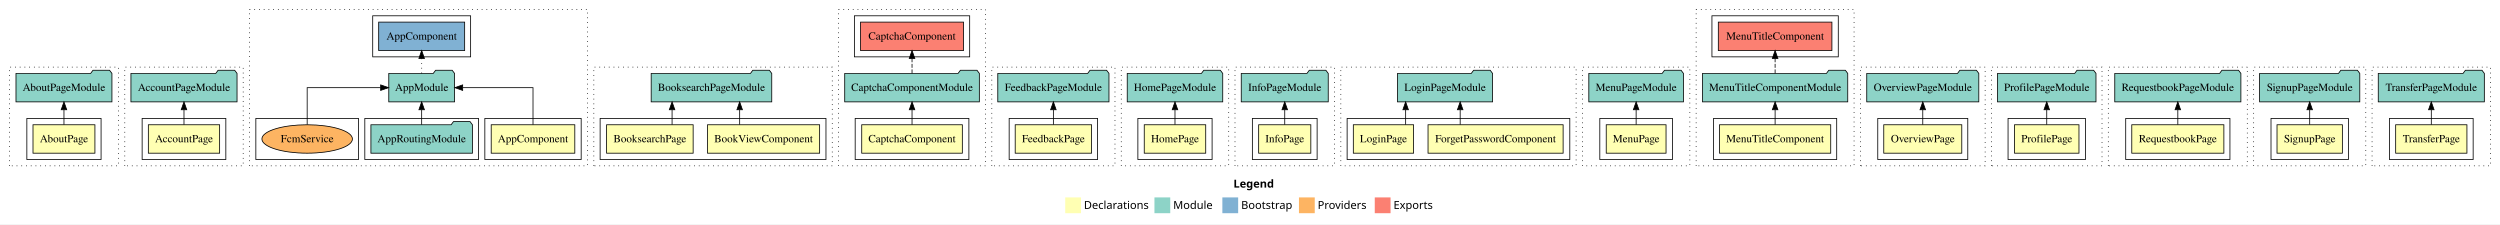
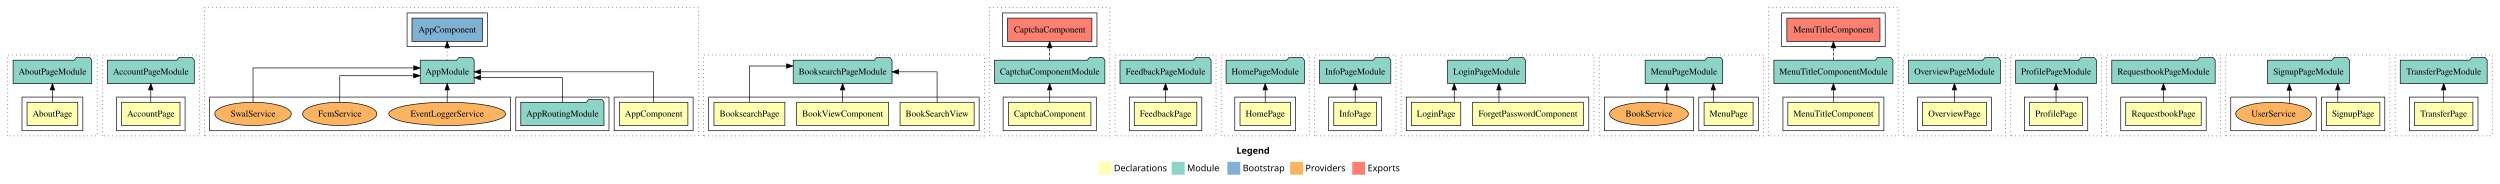
- <svg xmlns="http://www.w3.org/2000/svg" width="3166pt" height="284pt" viewBox="0.00 0.00 3166.00 284.00">
+ <svg xmlns="http://www.w3.org/2000/svg" width="3863pt" height="284pt" viewBox="0.00 0.00 3863.00 284.00">
  <g id="graph0" class="graph" transform="scale(1 1) rotate(0) translate(4 280)">
-     <polygon fill="#ffffff" stroke="transparent" points="-4,4 -4,-280 3162,-280 3162,4 -4,4" />
-     <text text-anchor="start" x="1558.009" y="-42.4" font-family="sans-serif" font-weight="bold" font-size="14.00" fill="#000000">Legend</text>
-     <polygon fill="#ffffb3" stroke="transparent" points="1345,-10 1345,-30 1365,-30 1365,-10 1345,-10" />
-     <text text-anchor="start" x="1368.629" y="-15.4" font-family="sans-serif" font-size="14.00" fill="#000000">  Declarations</text>
-     <polygon fill="#8dd3c7" stroke="transparent" points="1458,-10 1458,-30 1478,-30 1478,-10 1458,-10" />
-     <text text-anchor="start" x="1481.725" y="-15.4" font-family="sans-serif" font-size="14.00" fill="#000000">  Module</text>
-     <polygon fill="#80b1d3" stroke="transparent" points="1544,-10 1544,-30 1564,-30 1564,-10 1544,-10" />
-     <text text-anchor="start" x="1567.781" y="-15.4" font-family="sans-serif" font-size="14.00" fill="#000000">  Bootstrap</text>
-     <polygon fill="#fdb462" stroke="transparent" points="1641,-10 1641,-30 1661,-30 1661,-10 1641,-10" />
-     <text text-anchor="start" x="1664.673" y="-15.4" font-family="sans-serif" font-size="14.00" fill="#000000">  Providers</text>
-     <polygon fill="#fb8072" stroke="transparent" points="1737,-10 1737,-30 1757,-30 1757,-10 1737,-10" />
-     <text text-anchor="start" x="1760.726" y="-15.4" font-family="sans-serif" font-size="14.00" fill="#000000">  Exports</text>
+     <polygon fill="#ffffff" stroke="transparent" points="-4,4 -4,-280 3859,-280 3859,4 -4,4" />
+     <text text-anchor="start" x="1906.509" y="-42.4" font-family="sans-serif" font-weight="bold" font-size="14.00" fill="#000000">Legend</text>
+     <polygon fill="#ffffb3" stroke="transparent" points="1693.5,-10 1693.5,-30 1713.5,-30 1713.5,-10 1693.5,-10" />
+     <text text-anchor="start" x="1717.129" y="-15.4" font-family="sans-serif" font-size="14.00" fill="#000000">  Declarations</text>
+     <polygon fill="#8dd3c7" stroke="transparent" points="1806.5,-10 1806.5,-30 1826.5,-30 1826.5,-10 1806.5,-10" />
+     <text text-anchor="start" x="1830.225" y="-15.4" font-family="sans-serif" font-size="14.00" fill="#000000">  Module</text>
+     <polygon fill="#80b1d3" stroke="transparent" points="1892.5,-10 1892.5,-30 1912.5,-30 1912.5,-10 1892.5,-10" />
+     <text text-anchor="start" x="1916.281" y="-15.4" font-family="sans-serif" font-size="14.00" fill="#000000">  Bootstrap</text>
+     <polygon fill="#fdb462" stroke="transparent" points="1989.5,-10 1989.5,-30 2009.5,-30 2009.5,-10 1989.5,-10" />
+     <text text-anchor="start" x="2013.173" y="-15.4" font-family="sans-serif" font-size="14.00" fill="#000000">  Providers</text>
+     <polygon fill="#fb8072" stroke="transparent" points="2085.5,-10 2085.5,-30 2105.5,-30 2105.5,-10 2085.5,-10" />
+     <text text-anchor="start" x="2109.226" y="-15.4" font-family="sans-serif" font-size="14.00" fill="#000000">  Exports</text>
    <g id="clust1" class="cluster">
      <polygon fill="none" stroke="#000000" stroke-dasharray="1,5" points="8,-70 8,-195 146,-195 146,-70 8,-70" />
    </g>
    <g id="clust2" class="cluster">
      <polygon fill="none" stroke="#000000" points="30,-78 30,-130 124,-130 124,-78 30,-78" />
    </g>
    <g id="clust8" class="cluster">
      <polygon fill="none" stroke="#000000" stroke-dasharray="1,5" points="154,-70 154,-195 304,-195 304,-70 154,-70" />
    </g>
    <g id="clust9" class="cluster">
      <polygon fill="none" stroke="#000000" points="176,-78 176,-130 282,-130 282,-78 176,-78" />
    </g>
    <g id="clust15" class="cluster">
-       <polygon fill="none" stroke="#000000" stroke-dasharray="1,5" points="312,-70 312,-268 740,-268 740,-70 312,-70" />
+       <polygon fill="none" stroke="#000000" stroke-dasharray="1,5" points="312,-70 312,-268 1075,-268 1075,-70 312,-70" />
    </g>
    <g id="clust16" class="cluster">
-       <polygon fill="none" stroke="#000000" points="610,-78 610,-130 732,-130 732,-78 610,-78" />
+       <polygon fill="none" stroke="#000000" points="945,-78 945,-130 1067,-130 1067,-78 945,-78" />
    </g>
    <g id="clust18" class="cluster">
-       <polygon fill="none" stroke="#000000" points="458,-78 458,-130 602,-130 602,-78 458,-78" />
+       <polygon fill="none" stroke="#000000" points="793,-78 793,-130 937,-130 937,-78 793,-78" />
    </g>
    <g id="clust20" class="cluster">
-       <polygon fill="none" stroke="#000000" points="468,-208 468,-260 592,-260 592,-208 468,-208" />
+       <polygon fill="none" stroke="#000000" points="625,-208 625,-260 749,-260 749,-208 625,-208" />
    </g>
    <g id="clust21" class="cluster">
-       <polygon fill="none" stroke="#000000" points="320,-78 320,-130 450,-130 450,-78 320,-78" />
+       <polygon fill="none" stroke="#000000" points="320,-78 320,-130 785,-130 785,-78 320,-78" />
    </g>
    <g id="clust28" class="cluster">
-       <polygon fill="none" stroke="#000000" stroke-dasharray="1,5" points="748,-70 748,-195 1050,-195 1050,-70 748,-70" />
+       <polygon fill="none" stroke="#000000" stroke-dasharray="1,5" points="1083,-70 1083,-195 1517,-195 1517,-70 1083,-70" />
    </g>
    <g id="clust29" class="cluster">
-       <polygon fill="none" stroke="#000000" points="756,-78 756,-130 1042,-130 1042,-78 756,-78" />
-     </g>
-     <g id="clust36" class="cluster">
-       <polygon fill="none" stroke="#000000" stroke-dasharray="1,5" points="1058,-70 1058,-268 1244,-268 1244,-70 1058,-70" />
+       <polygon fill="none" stroke="#000000" points="1091,-78 1091,-130 1509,-130 1509,-78 1091,-78" />
    </g>
    <g id="clust37" class="cluster">
-       <polygon fill="none" stroke="#000000" points="1079,-78 1079,-130 1223,-130 1223,-78 1079,-78" />
-     </g>
-     <g id="clust40" class="cluster">
-       <polygon fill="none" stroke="#000000" points="1078,-208 1078,-260 1224,-260 1224,-208 1078,-208" />
-     </g>
-     <g id="clust43" class="cluster">
-       <polygon fill="none" stroke="#000000" stroke-dasharray="1,5" points="1252,-70 1252,-195 1408,-195 1408,-70 1252,-70" />
+       <polygon fill="none" stroke="#000000" stroke-dasharray="1,5" points="1525,-70 1525,-268 1711,-268 1711,-70 1525,-70" />
+     </g>
+     <g id="clust38" class="cluster">
+       <polygon fill="none" stroke="#000000" points="1546,-78 1546,-130 1690,-130 1690,-78 1546,-78" />
+     </g>
+     <g id="clust41" class="cluster">
+       <polygon fill="none" stroke="#000000" points="1545,-208 1545,-260 1691,-260 1691,-208 1545,-208" />
    </g>
    <g id="clust44" class="cluster">
-       <polygon fill="none" stroke="#000000" points="1274,-78 1274,-130 1386,-130 1386,-78 1274,-78" />
-     </g>
-     <g id="clust50" class="cluster">
-       <polygon fill="none" stroke="#000000" stroke-dasharray="1,5" points="1416,-70 1416,-195 1552,-195 1552,-70 1416,-70" />
+       <polygon fill="none" stroke="#000000" stroke-dasharray="1,5" points="1719,-70 1719,-195 1875,-195 1875,-70 1719,-70" />
+     </g>
+     <g id="clust45" class="cluster">
+       <polygon fill="none" stroke="#000000" points="1741,-78 1741,-130 1853,-130 1853,-78 1741,-78" />
    </g>
    <g id="clust51" class="cluster">
-       <polygon fill="none" stroke="#000000" points="1437,-78 1437,-130 1531,-130 1531,-78 1437,-78" />
-     </g>
-     <g id="clust57" class="cluster">
-       <polygon fill="none" stroke="#000000" stroke-dasharray="1,5" points="1560,-70 1560,-195 1686,-195 1686,-70 1560,-70" />
+       <polygon fill="none" stroke="#000000" stroke-dasharray="1,5" points="1883,-70 1883,-195 2019,-195 2019,-70 1883,-70" />
+     </g>
+     <g id="clust52" class="cluster">
+       <polygon fill="none" stroke="#000000" points="1904,-78 1904,-130 1998,-130 1998,-78 1904,-78" />
    </g>
    <g id="clust58" class="cluster">
-       <polygon fill="none" stroke="#000000" points="1582,-78 1582,-130 1664,-130 1664,-78 1582,-78" />
-     </g>
-     <g id="clust64" class="cluster">
-       <polygon fill="none" stroke="#000000" stroke-dasharray="1,5" points="1694,-70 1694,-195 1992,-195 1992,-70 1694,-70" />
+       <polygon fill="none" stroke="#000000" stroke-dasharray="1,5" points="2027,-70 2027,-195 2153,-195 2153,-70 2027,-70" />
+     </g>
+     <g id="clust59" class="cluster">
+       <polygon fill="none" stroke="#000000" points="2049,-78 2049,-130 2131,-130 2131,-78 2049,-78" />
    </g>
    <g id="clust65" class="cluster">
-       <polygon fill="none" stroke="#000000" points="1702,-78 1702,-130 1984,-130 1984,-78 1702,-78" />
-     </g>
-     <g id="clust72" class="cluster">
-       <polygon fill="none" stroke="#000000" stroke-dasharray="1,5" points="2000,-70 2000,-195 2136,-195 2136,-70 2000,-70" />
+       <polygon fill="none" stroke="#000000" stroke-dasharray="1,5" points="2161,-70 2161,-195 2459,-195 2459,-70 2161,-70" />
+     </g>
+     <g id="clust66" class="cluster">
+       <polygon fill="none" stroke="#000000" points="2169,-78 2169,-130 2451,-130 2451,-78 2169,-78" />
    </g>
    <g id="clust73" class="cluster">
-       <polygon fill="none" stroke="#000000" points="2022,-78 2022,-130 2114,-130 2114,-78 2022,-78" />
+       <polygon fill="none" stroke="#000000" stroke-dasharray="1,5" points="2467,-70 2467,-195 2721,-195 2721,-70 2467,-70" />
+     </g>
+     <g id="clust74" class="cluster">
+       <polygon fill="none" stroke="#000000" points="2621,-78 2621,-130 2713,-130 2713,-78 2621,-78" />
    </g>
    <g id="clust79" class="cluster">
-       <polygon fill="none" stroke="#000000" stroke-dasharray="1,5" points="2144,-70 2144,-268 2344,-268 2344,-70 2144,-70" />
+       <polygon fill="none" stroke="#000000" points="2475,-78 2475,-130 2613,-130 2613,-78 2475,-78" />
    </g>
    <g id="clust80" class="cluster">
-       <polygon fill="none" stroke="#000000" points="2166,-78 2166,-130 2322,-130 2322,-78 2166,-78" />
-     </g>
-     <g id="clust83" class="cluster">
-       <polygon fill="none" stroke="#000000" points="2164,-208 2164,-260 2324,-260 2324,-208 2164,-208" />
-     </g>
-     <g id="clust86" class="cluster">
-       <polygon fill="none" stroke="#000000" stroke-dasharray="1,5" points="2352,-70 2352,-195 2510,-195 2510,-70 2352,-70" />
+       <polygon fill="none" stroke="#000000" stroke-dasharray="1,5" points="2729,-70 2729,-268 2929,-268 2929,-70 2729,-70" />
+     </g>
+     <g id="clust81" class="cluster">
+       <polygon fill="none" stroke="#000000" points="2751,-78 2751,-130 2907,-130 2907,-78 2751,-78" />
+     </g>
+     <g id="clust84" class="cluster">
+       <polygon fill="none" stroke="#000000" points="2749,-208 2749,-260 2909,-260 2909,-208 2749,-208" />
    </g>
    <g id="clust87" class="cluster">
-       <polygon fill="none" stroke="#000000" points="2374,-78 2374,-130 2488,-130 2488,-78 2374,-78" />
-     </g>
-     <g id="clust93" class="cluster">
-       <polygon fill="none" stroke="#000000" stroke-dasharray="1,5" points="2518,-70 2518,-195 2658,-195 2658,-70 2518,-70" />
+       <polygon fill="none" stroke="#000000" stroke-dasharray="1,5" points="2937,-70 2937,-195 3095,-195 3095,-70 2937,-70" />
+     </g>
+     <g id="clust88" class="cluster">
+       <polygon fill="none" stroke="#000000" points="2959,-78 2959,-130 3073,-130 3073,-78 2959,-78" />
    </g>
    <g id="clust94" class="cluster">
-       <polygon fill="none" stroke="#000000" points="2539,-78 2539,-130 2637,-130 2637,-78 2539,-78" />
-     </g>
-     <g id="clust100" class="cluster">
-       <polygon fill="none" stroke="#000000" stroke-dasharray="1,5" points="2666,-70 2666,-195 2842,-195 2842,-70 2666,-70" />
+       <polygon fill="none" stroke="#000000" stroke-dasharray="1,5" points="3103,-70 3103,-195 3243,-195 3243,-70 3103,-70" />
+     </g>
+     <g id="clust95" class="cluster">
+       <polygon fill="none" stroke="#000000" points="3124,-78 3124,-130 3222,-130 3222,-78 3124,-78" />
    </g>
    <g id="clust101" class="cluster">
-       <polygon fill="none" stroke="#000000" points="2688,-78 2688,-130 2820,-130 2820,-78 2688,-78" />
-     </g>
-     <g id="clust107" class="cluster">
-       <polygon fill="none" stroke="#000000" stroke-dasharray="1,5" points="2850,-70 2850,-195 2992,-195 2992,-70 2850,-70" />
+       <polygon fill="none" stroke="#000000" stroke-dasharray="1,5" points="3251,-70 3251,-195 3427,-195 3427,-70 3251,-70" />
+     </g>
+     <g id="clust102" class="cluster">
+       <polygon fill="none" stroke="#000000" points="3273,-78 3273,-130 3405,-130 3405,-78 3273,-78" />
    </g>
    <g id="clust108" class="cluster">
-       <polygon fill="none" stroke="#000000" points="2872,-78 2872,-130 2970,-130 2970,-78 2872,-78" />
+       <polygon fill="none" stroke="#000000" stroke-dasharray="1,5" points="3435,-70 3435,-195 3689,-195 3689,-70 3435,-70" />
+     </g>
+     <g id="clust109" class="cluster">
+       <polygon fill="none" stroke="#000000" points="3583,-78 3583,-130 3681,-130 3681,-78 3583,-78" />
    </g>
    <g id="clust114" class="cluster">
-       <polygon fill="none" stroke="#000000" stroke-dasharray="1,5" points="3000,-70 3000,-195 3150,-195 3150,-70 3000,-70" />
+       <polygon fill="none" stroke="#000000" points="3443,-78 3443,-130 3575,-130 3575,-78 3443,-78" />
    </g>
    <g id="clust115" class="cluster">
-       <polygon fill="none" stroke="#000000" points="3022,-78 3022,-130 3128,-130 3128,-78 3022,-78" />
+       <polygon fill="none" stroke="#000000" stroke-dasharray="1,5" points="3697,-70 3697,-195 3847,-195 3847,-70 3697,-70" />
+     </g>
+     <g id="clust116" class="cluster">
+       <polygon fill="none" stroke="#000000" points="3719,-78 3719,-130 3825,-130 3825,-78 3719,-78" />
    </g>
    <g id="node1" class="node">
      <polygon fill="#ffffb3" stroke="#000000" points="116.209,-122 37.791,-122 37.791,-86 116.209,-86 116.209,-122" />
      <text text-anchor="middle" x="77" y="-99.8" font-family="Times,serif" font-size="14.00" fill="#000000">AboutPage</text>
    </g>
    <g id="node2" class="node">
      <polygon fill="#8dd3c7" stroke="#000000" points="137.759,-187 134.759,-191 113.759,-191 110.759,-187 16.241,-187 16.241,-151 137.759,-151 137.759,-187" />
      <text text-anchor="middle" x="77" y="-164.8" font-family="Times,serif" font-size="14.00" fill="#000000">AboutPageModule</text>
    </g>
    <g id="edge1" class="edge">
      <path fill="none" stroke="#000000" d="M77,-122.106C77,-122.106 77,-140.991 77,-140.991" />
      <polygon fill="#000000" stroke="#000000" points="73.5,-140.991 77,-150.991 80.5,-140.991 73.5,-140.991" />
    </g>
    <g id="node3" class="node">
      <polygon fill="#ffffb3" stroke="#000000" points="274.139,-122 183.861,-122 183.861,-86 274.139,-86 274.139,-122" />
      <text text-anchor="middle" x="229" y="-99.8" font-family="Times,serif" font-size="14.00" fill="#000000">AccountPage</text>
    </g>
    <g id="node4" class="node">
      <polygon fill="#8dd3c7" stroke="#000000" points="296.188,-187 293.188,-191 272.188,-191 269.188,-187 161.812,-187 161.812,-151 296.188,-151 296.188,-187" />
      <text text-anchor="middle" x="229" y="-164.8" font-family="Times,serif" font-size="14.00" fill="#000000">AccountPageModule</text>
    </g>
    <g id="edge2" class="edge">
      <path fill="none" stroke="#000000" d="M229,-122.106C229,-122.106 229,-140.991 229,-140.991" />
      <polygon fill="#000000" stroke="#000000" points="225.5,-140.991 229,-150.991 232.5,-140.991 225.5,-140.991" />
    </g>
    <g id="node5" class="node">
-       <polygon fill="#ffffb3" stroke="#000000" points="723.94,-122 618.06,-122 618.06,-86 723.94,-86 723.94,-122" />
-       <text text-anchor="middle" x="671" y="-99.8" font-family="Times,serif" font-size="14.00" fill="#000000">AppComponent</text>
+       <polygon fill="#ffffb3" stroke="#000000" points="1058.94,-122 953.06,-122 953.06,-86 1058.94,-86 1058.94,-122" />
+       <text text-anchor="middle" x="1006" y="-99.8" font-family="Times,serif" font-size="14.00" fill="#000000">AppComponent</text>
    </g>
    <g id="node6" class="node">
-       <polygon fill="#8dd3c7" stroke="#000000" points="571.657,-187 568.657,-191 547.657,-191 544.657,-187 488.343,-187 488.343,-151 571.657,-151 571.657,-187" />
-       <text text-anchor="middle" x="530" y="-164.8" font-family="Times,serif" font-size="14.00" fill="#000000">AppModule</text>
+       <polygon fill="#8dd3c7" stroke="#000000" points="728.657,-187 725.657,-191 704.657,-191 701.657,-187 645.343,-187 645.343,-151 728.657,-151 728.657,-187" />
+       <text text-anchor="middle" x="687" y="-164.8" font-family="Times,serif" font-size="14.00" fill="#000000">AppModule</text>
    </g>
    <g id="edge3" class="edge">
-       <path fill="none" stroke="#000000" d="M671,-122.106C671,-141.339 671,-169 671,-169 671,-169 581.923,-169 581.923,-169" />
-       <polygon fill="#000000" stroke="#000000" points="581.923,-165.5 571.923,-169 581.923,-172.5 581.923,-165.5" />
+       <path fill="none" stroke="#000000" d="M1006,-122.106C1006,-141.339 1006,-169 1006,-169 1006,-169 738.704,-169 738.704,-169" />
+       <polygon fill="#000000" stroke="#000000" points="738.704,-165.5 728.704,-169 738.704,-172.5 738.704,-165.5" />
    </g>
    <g id="node8" class="node">
-       <polygon fill="#80b1d3" stroke="#000000" points="584.439,-252 475.561,-252 475.561,-216 584.439,-216 584.439,-252" />
-       <text text-anchor="middle" x="530" y="-229.8" font-family="Times,serif" font-size="14.00" fill="#000000">AppComponent </text>
+       <polygon fill="#80b1d3" stroke="#000000" points="741.439,-252 632.561,-252 632.561,-216 741.439,-216 741.439,-252" />
+       <text text-anchor="middle" x="687" y="-229.8" font-family="Times,serif" font-size="14.00" fill="#000000">AppComponent </text>
    </g>
    <g id="edge5" class="edge">
-       <path fill="none" stroke="#000000" stroke-dasharray="1,5" d="M530,-187.106C530,-187.106 530,-205.991 530,-205.991" />
-       <polygon fill="#000000" stroke="#000000" points="526.5,-205.991 530,-215.991 533.5,-205.991 526.5,-205.991" />
+       <path fill="none" stroke="#000000" stroke-dasharray="1,5" d="M687,-187.106C687,-187.106 687,-205.991 687,-205.991" />
+       <polygon fill="#000000" stroke="#000000" points="683.5,-205.991 687,-215.991 690.5,-205.991 683.5,-205.991" />
    </g>
    <g id="node7" class="node">
-       <polygon fill="#8dd3c7" stroke="#000000" points="594.274,-122 591.274,-126 570.274,-126 567.274,-122 465.726,-122 465.726,-86 594.274,-86 594.274,-122" />
-       <text text-anchor="middle" x="530" y="-99.8" font-family="Times,serif" font-size="14.00" fill="#000000">AppRoutingModule</text>
+       <polygon fill="#8dd3c7" stroke="#000000" points="929.274,-122 926.274,-126 905.274,-126 902.274,-122 800.726,-122 800.726,-86 929.274,-86 929.274,-122" />
+       <text text-anchor="middle" x="865" y="-99.8" font-family="Times,serif" font-size="14.00" fill="#000000">AppRoutingModule</text>
    </g>
    <g id="edge4" class="edge">
-       <path fill="none" stroke="#000000" d="M530,-122.106C530,-122.106 530,-140.991 530,-140.991" />
-       <polygon fill="#000000" stroke="#000000" points="526.5,-140.991 530,-150.991 533.5,-140.991 526.5,-140.991" />
+       <path fill="none" stroke="#000000" d="M865,-122.027C865,-138.398 865,-160 865,-160 865,-160 738.733,-160 738.733,-160" />
+       <polygon fill="#000000" stroke="#000000" points="738.733,-156.5 728.733,-160 738.733,-163.5 738.733,-156.5" />
    </g>
    <g id="node9" class="node">
-       <ellipse fill="#fdb462" stroke="#000000" cx="385" cy="-104" rx="57.319" ry="18" />
-       <text text-anchor="middle" x="385" y="-99.8" font-family="Times,serif" font-size="14.00" fill="#000000">FcmService</text>
+       <ellipse fill="#fdb462" stroke="#000000" cx="687" cy="-104" rx="90.31" ry="18" />
+       <text text-anchor="middle" x="687" y="-99.8" font-family="Times,serif" font-size="14.00" fill="#000000">EventLoggerService</text>
    </g>
    <g id="edge6" class="edge">
-       <path fill="none" stroke="#000000" d="M385,-122.106C385,-141.339 385,-169 385,-169 385,-169 478.06,-169 478.06,-169" />
-       <polygon fill="#000000" stroke="#000000" points="478.06,-172.5 488.06,-169 478.06,-165.5 478.06,-172.5" />
+       <path fill="none" stroke="#000000" d="M687,-122.106C687,-122.106 687,-140.991 687,-140.991" />
+       <polygon fill="#000000" stroke="#000000" points="683.5,-140.991 687,-150.991 690.5,-140.991 683.5,-140.991" />
    </g>
    <g id="node10" class="node">
-       <polygon fill="#ffffb3" stroke="#000000" points="1033.987,-122 892.013,-122 892.013,-86 1033.987,-86 1033.987,-122" />
-       <text text-anchor="middle" x="963" y="-99.8" font-family="Times,serif" font-size="14.00" fill="#000000">BookViewComponent</text>
+       <ellipse fill="#fdb462" stroke="#000000" cx="521" cy="-104" rx="57.319" ry="18" />
+       <text text-anchor="middle" x="521" y="-99.8" font-family="Times,serif" font-size="14.00" fill="#000000">FcmService</text>
+     </g>
+     <g id="edge7" class="edge">
+       <path fill="none" stroke="#000000" d="M521,-122.022C521,-139.373 521,-163 521,-163 521,-163 635.111,-163 635.111,-163" />
+       <polygon fill="#000000" stroke="#000000" points="635.111,-166.5 645.111,-163 635.111,-159.5 635.111,-166.5" />
+     </g>
+     <g id="node11" class="node">
+       <ellipse fill="#fdb462" stroke="#000000" cx="387" cy="-104" rx="59.105" ry="18" />
+       <text text-anchor="middle" x="387" y="-99.8" font-family="Times,serif" font-size="14.00" fill="#000000">SwalService</text>
+     </g>
+     <g id="edge8" class="edge">
+       <path fill="none" stroke="#000000" d="M387,-122.284C387,-143.321 387,-175 387,-175 387,-175 635.286,-175 635.286,-175" />
+       <polygon fill="#000000" stroke="#000000" points="635.286,-178.5 645.286,-175 635.286,-171.5 635.286,-178.5" />
    </g>
    <g id="node12" class="node">
-       <polygon fill="#8dd3c7" stroke="#000000" points="973.347,-187 970.347,-191 949.347,-191 946.347,-187 820.653,-187 820.653,-151 973.347,-151 973.347,-187" />
-       <text text-anchor="middle" x="897" y="-164.8" font-family="Times,serif" font-size="14.00" fill="#000000">BooksearchPageModule</text>
-     </g>
-     <g id="edge7" class="edge">
-       <path fill="none" stroke="#000000" d="M932.715,-122.106C932.715,-122.106 932.715,-140.991 932.715,-140.991" />
-       <polygon fill="#000000" stroke="#000000" points="929.215,-140.991 932.715,-150.991 936.215,-140.991 929.215,-140.991" />
-     </g>
-     <g id="node11" class="node">
-       <polygon fill="#ffffb3" stroke="#000000" points="873.798,-122 764.202,-122 764.202,-86 873.798,-86 873.798,-122" />
-       <text text-anchor="middle" x="819" y="-99.8" font-family="Times,serif" font-size="14.00" fill="#000000">BooksearchPage</text>
-     </g>
-     <g id="edge8" class="edge">
-       <path fill="none" stroke="#000000" d="M847.113,-122.106C847.113,-122.106 847.113,-140.991 847.113,-140.991" />
-       <polygon fill="#000000" stroke="#000000" points="843.613,-140.991 847.113,-150.991 850.613,-140.991 843.613,-140.991" />
+       <polygon fill="#ffffb3" stroke="#000000" points="1501.242,-122 1386.758,-122 1386.758,-86 1501.242,-86 1501.242,-122" />
+       <text text-anchor="middle" x="1444" y="-99.8" font-family="Times,serif" font-size="14.00" fill="#000000">BookSearchView</text>
+     </g>
+     <g id="node15" class="node">
+       <polygon fill="#8dd3c7" stroke="#000000" points="1374.347,-187 1371.347,-191 1350.347,-191 1347.347,-187 1221.653,-187 1221.653,-151 1374.347,-151 1374.347,-187" />
+       <text text-anchor="middle" x="1298" y="-164.8" font-family="Times,serif" font-size="14.00" fill="#000000">BooksearchPageModule</text>
+     </g>
+     <g id="edge9" class="edge">
+       <path fill="none" stroke="#000000" d="M1444,-122.106C1444,-141.339 1444,-169 1444,-169 1444,-169 1384.421,-169 1384.421,-169" />
+       <polygon fill="#000000" stroke="#000000" points="1384.421,-165.5 1374.421,-169 1384.421,-172.5 1384.421,-165.5" />
    </g>
    <g id="node13" class="node">
-       <polygon fill="#ffffb3" stroke="#000000" points="1214.704,-122 1087.296,-122 1087.296,-86 1214.704,-86 1214.704,-122" />
-       <text text-anchor="middle" x="1151" y="-99.8" font-family="Times,serif" font-size="14.00" fill="#000000">CaptchaComponent</text>
+       <polygon fill="#ffffb3" stroke="#000000" points="1368.987,-122 1227.013,-122 1227.013,-86 1368.987,-86 1368.987,-122" />
+       <text text-anchor="middle" x="1298" y="-99.8" font-family="Times,serif" font-size="14.00" fill="#000000">BookViewComponent</text>
+     </g>
+     <g id="edge10" class="edge">
+       <path fill="none" stroke="#000000" d="M1298,-122.106C1298,-122.106 1298,-140.991 1298,-140.991" />
+       <polygon fill="#000000" stroke="#000000" points="1294.5,-140.991 1298,-150.991 1301.5,-140.991 1294.5,-140.991" />
    </g>
    <g id="node14" class="node">
-       <polygon fill="#8dd3c7" stroke="#000000" points="1236.253,-187 1233.253,-191 1212.253,-191 1209.253,-187 1065.747,-187 1065.747,-151 1236.253,-151 1236.253,-187" />
-       <text text-anchor="middle" x="1151" y="-164.8" font-family="Times,serif" font-size="14.00" fill="#000000">CaptchaComponentModule</text>
-     </g>
-     <g id="edge9" class="edge">
-       <path fill="none" stroke="#000000" d="M1151,-122.106C1151,-122.106 1151,-140.991 1151,-140.991" />
-       <polygon fill="#000000" stroke="#000000" points="1147.5,-140.991 1151,-150.991 1154.5,-140.991 1147.5,-140.991" />
-     </g>
-     <g id="node15" class="node">
-       <polygon fill="#fb8072" stroke="#000000" points="1216.204,-252 1085.796,-252 1085.796,-216 1216.204,-216 1216.204,-252" />
-       <text text-anchor="middle" x="1151" y="-229.8" font-family="Times,serif" font-size="14.00" fill="#000000">CaptchaComponent </text>
-     </g>
-     <g id="edge10" class="edge">
-       <path fill="none" stroke="#000000" stroke-dasharray="5,2" d="M1151,-187.106C1151,-187.106 1151,-205.991 1151,-205.991" />
-       <polygon fill="#000000" stroke="#000000" points="1147.5,-205.991 1151,-215.991 1154.5,-205.991 1147.5,-205.991" />
+       <polygon fill="#ffffb3" stroke="#000000" points="1208.798,-122 1099.202,-122 1099.202,-86 1208.798,-86 1208.798,-122" />
+       <text text-anchor="middle" x="1154" y="-99.8" font-family="Times,serif" font-size="14.00" fill="#000000">BooksearchPage</text>
+     </g>
+     <g id="edge11" class="edge">
+       <path fill="none" stroke="#000000" d="M1154,-122.292C1154,-144.206 1154,-178 1154,-178 1154,-178 1211.362,-178 1211.362,-178" />
+       <polygon fill="#000000" stroke="#000000" points="1211.362,-181.5 1221.362,-178 1211.362,-174.5 1211.362,-181.5" />
    </g>
    <g id="node16" class="node">
-       <polygon fill="#ffffb3" stroke="#000000" points="1378.353,-122 1281.647,-122 1281.647,-86 1378.353,-86 1378.353,-122" />
-       <text text-anchor="middle" x="1330" y="-99.8" font-family="Times,serif" font-size="14.00" fill="#000000">FeedbackPage</text>
+       <polygon fill="#ffffb3" stroke="#000000" points="1681.704,-122 1554.296,-122 1554.296,-86 1681.704,-86 1681.704,-122" />
+       <text text-anchor="middle" x="1618" y="-99.8" font-family="Times,serif" font-size="14.00" fill="#000000">CaptchaComponent</text>
    </g>
    <g id="node17" class="node">
-       <polygon fill="#8dd3c7" stroke="#000000" points="1400.403,-187 1397.403,-191 1376.403,-191 1373.403,-187 1259.597,-187 1259.597,-151 1400.403,-151 1400.403,-187" />
-       <text text-anchor="middle" x="1330" y="-164.8" font-family="Times,serif" font-size="14.00" fill="#000000">FeedbackPageModule</text>
-     </g>
-     <g id="edge11" class="edge">
-       <path fill="none" stroke="#000000" d="M1330,-122.106C1330,-122.106 1330,-140.991 1330,-140.991" />
-       <polygon fill="#000000" stroke="#000000" points="1326.5,-140.991 1330,-150.991 1333.5,-140.991 1326.5,-140.991" />
+       <polygon fill="#8dd3c7" stroke="#000000" points="1703.253,-187 1700.253,-191 1679.253,-191 1676.253,-187 1532.747,-187 1532.747,-151 1703.253,-151 1703.253,-187" />
+       <text text-anchor="middle" x="1618" y="-164.8" font-family="Times,serif" font-size="14.00" fill="#000000">CaptchaComponentModule</text>
+     </g>
+     <g id="edge12" class="edge">
+       <path fill="none" stroke="#000000" d="M1618,-122.106C1618,-122.106 1618,-140.991 1618,-140.991" />
+       <polygon fill="#000000" stroke="#000000" points="1614.5,-140.991 1618,-150.991 1621.5,-140.991 1614.5,-140.991" />
    </g>
    <g id="node18" class="node">
-       <polygon fill="#ffffb3" stroke="#000000" points="1522.925,-122 1445.075,-122 1445.075,-86 1522.925,-86 1522.925,-122" />
-       <text text-anchor="middle" x="1484" y="-99.8" font-family="Times,serif" font-size="14.00" fill="#000000">HomePage</text>
+       <polygon fill="#fb8072" stroke="#000000" points="1683.204,-252 1552.796,-252 1552.796,-216 1683.204,-216 1683.204,-252" />
+       <text text-anchor="middle" x="1618" y="-229.8" font-family="Times,serif" font-size="14.00" fill="#000000">CaptchaComponent </text>
+     </g>
+     <g id="edge13" class="edge">
+       <path fill="none" stroke="#000000" stroke-dasharray="5,2" d="M1618,-187.106C1618,-187.106 1618,-205.991 1618,-205.991" />
+       <polygon fill="#000000" stroke="#000000" points="1614.5,-205.991 1618,-215.991 1621.5,-205.991 1614.5,-205.991" />
    </g>
    <g id="node19" class="node">
-       <polygon fill="#8dd3c7" stroke="#000000" points="1544.473,-187 1541.473,-191 1520.473,-191 1517.473,-187 1423.527,-187 1423.527,-151 1544.473,-151 1544.473,-187" />
-       <text text-anchor="middle" x="1484" y="-164.8" font-family="Times,serif" font-size="14.00" fill="#000000">HomePageModule</text>
-     </g>
-     <g id="edge12" class="edge">
-       <path fill="none" stroke="#000000" d="M1484,-122.106C1484,-122.106 1484,-140.991 1484,-140.991" />
-       <polygon fill="#000000" stroke="#000000" points="1480.5,-140.991 1484,-150.991 1487.5,-140.991 1480.5,-140.991" />
+       <polygon fill="#ffffb3" stroke="#000000" points="1845.353,-122 1748.647,-122 1748.647,-86 1845.353,-86 1845.353,-122" />
+       <text text-anchor="middle" x="1797" y="-99.8" font-family="Times,serif" font-size="14.00" fill="#000000">FeedbackPage</text>
    </g>
    <g id="node20" class="node">
-       <polygon fill="#ffffb3" stroke="#000000" points="1656.035,-122 1589.965,-122 1589.965,-86 1656.035,-86 1656.035,-122" />
-       <text text-anchor="middle" x="1623" y="-99.8" font-family="Times,serif" font-size="14.00" fill="#000000">InfoPage</text>
+       <polygon fill="#8dd3c7" stroke="#000000" points="1867.403,-187 1864.403,-191 1843.403,-191 1840.403,-187 1726.597,-187 1726.597,-151 1867.403,-151 1867.403,-187" />
+       <text text-anchor="middle" x="1797" y="-164.8" font-family="Times,serif" font-size="14.00" fill="#000000">FeedbackPageModule</text>
+     </g>
+     <g id="edge14" class="edge">
+       <path fill="none" stroke="#000000" d="M1797,-122.106C1797,-122.106 1797,-140.991 1797,-140.991" />
+       <polygon fill="#000000" stroke="#000000" points="1793.5,-140.991 1797,-150.991 1800.5,-140.991 1793.5,-140.991" />
    </g>
    <g id="node21" class="node">
-       <polygon fill="#8dd3c7" stroke="#000000" points="1678.083,-187 1675.083,-191 1654.083,-191 1651.083,-187 1567.917,-187 1567.917,-151 1678.083,-151 1678.083,-187" />
-       <text text-anchor="middle" x="1623" y="-164.8" font-family="Times,serif" font-size="14.00" fill="#000000">InfoPageModule</text>
-     </g>
-     <g id="edge13" class="edge">
-       <path fill="none" stroke="#000000" d="M1623,-122.106C1623,-122.106 1623,-140.991 1623,-140.991" />
-       <polygon fill="#000000" stroke="#000000" points="1619.5,-140.991 1623,-150.991 1626.5,-140.991 1619.5,-140.991" />
+       <polygon fill="#ffffb3" stroke="#000000" points="1989.925,-122 1912.075,-122 1912.075,-86 1989.925,-86 1989.925,-122" />
+       <text text-anchor="middle" x="1951" y="-99.8" font-family="Times,serif" font-size="14.00" fill="#000000">HomePage</text>
    </g>
    <g id="node22" class="node">
-       <polygon fill="#ffffb3" stroke="#000000" points="1975.535,-122 1804.465,-122 1804.465,-86 1975.535,-86 1975.535,-122" />
-       <text text-anchor="middle" x="1890" y="-99.8" font-family="Times,serif" font-size="14.00" fill="#000000">ForgetPasswordComponent</text>
+       <polygon fill="#8dd3c7" stroke="#000000" points="2011.473,-187 2008.473,-191 1987.473,-191 1984.473,-187 1890.527,-187 1890.527,-151 2011.473,-151 2011.473,-187" />
+       <text text-anchor="middle" x="1951" y="-164.8" font-family="Times,serif" font-size="14.00" fill="#000000">HomePageModule</text>
+     </g>
+     <g id="edge15" class="edge">
+       <path fill="none" stroke="#000000" d="M1951,-122.106C1951,-122.106 1951,-140.991 1951,-140.991" />
+       <polygon fill="#000000" stroke="#000000" points="1947.5,-140.991 1951,-150.991 1954.5,-140.991 1947.5,-140.991" />
+     </g>
+     <g id="node23" class="node">
+       <polygon fill="#ffffb3" stroke="#000000" points="2123.035,-122 2056.965,-122 2056.965,-86 2123.035,-86 2123.035,-122" />
+       <text text-anchor="middle" x="2090" y="-99.8" font-family="Times,serif" font-size="14.00" fill="#000000">InfoPage</text>
    </g>
    <g id="node24" class="node">
-       <polygon fill="#8dd3c7" stroke="#000000" points="1886.205,-187 1883.205,-191 1862.205,-191 1859.205,-187 1765.795,-187 1765.795,-151 1886.205,-151 1886.205,-187" />
-       <text text-anchor="middle" x="1826" y="-164.8" font-family="Times,serif" font-size="14.00" fill="#000000">LoginPageModule</text>
-     </g>
-     <g id="edge14" class="edge">
-       <path fill="none" stroke="#000000" d="M1845.168,-122.106C1845.168,-122.106 1845.168,-140.991 1845.168,-140.991" />
-       <polygon fill="#000000" stroke="#000000" points="1841.668,-140.991 1845.168,-150.991 1848.668,-140.991 1841.668,-140.991" />
-     </g>
-     <g id="node23" class="node">
-       <polygon fill="#ffffb3" stroke="#000000" points="1786.156,-122 1709.844,-122 1709.844,-86 1786.156,-86 1786.156,-122" />
-       <text text-anchor="middle" x="1748" y="-99.8" font-family="Times,serif" font-size="14.00" fill="#000000">LoginPage</text>
-     </g>
-     <g id="edge15" class="edge">
-       <path fill="none" stroke="#000000" d="M1776.113,-122.106C1776.113,-122.106 1776.113,-140.991 1776.113,-140.991" />
-       <polygon fill="#000000" stroke="#000000" points="1772.613,-140.991 1776.113,-150.991 1779.613,-140.991 1772.613,-140.991" />
+       <polygon fill="#8dd3c7" stroke="#000000" points="2145.083,-187 2142.083,-191 2121.083,-191 2118.083,-187 2034.917,-187 2034.917,-151 2145.083,-151 2145.083,-187" />
+       <text text-anchor="middle" x="2090" y="-164.8" font-family="Times,serif" font-size="14.00" fill="#000000">InfoPageModule</text>
+     </g>
+     <g id="edge16" class="edge">
+       <path fill="none" stroke="#000000" d="M2090,-122.106C2090,-122.106 2090,-140.991 2090,-140.991" />
+       <polygon fill="#000000" stroke="#000000" points="2086.5,-140.991 2090,-150.991 2093.5,-140.991 2086.5,-140.991" />
    </g>
    <g id="node25" class="node">
-       <polygon fill="#ffffb3" stroke="#000000" points="2105.871,-122 2030.129,-122 2030.129,-86 2105.871,-86 2105.871,-122" />
-       <text text-anchor="middle" x="2068" y="-99.8" font-family="Times,serif" font-size="14.00" fill="#000000">MenuPage</text>
+       <polygon fill="#ffffb3" stroke="#000000" points="2442.535,-122 2271.465,-122 2271.465,-86 2442.535,-86 2442.535,-122" />
+       <text text-anchor="middle" x="2357" y="-99.8" font-family="Times,serif" font-size="14.00" fill="#000000">ForgetPasswordComponent</text>
+     </g>
+     <g id="node27" class="node">
+       <polygon fill="#8dd3c7" stroke="#000000" points="2353.205,-187 2350.205,-191 2329.205,-191 2326.205,-187 2232.795,-187 2232.795,-151 2353.205,-151 2353.205,-187" />
+       <text text-anchor="middle" x="2293" y="-164.8" font-family="Times,serif" font-size="14.00" fill="#000000">LoginPageModule</text>
+     </g>
+     <g id="edge17" class="edge">
+       <path fill="none" stroke="#000000" d="M2312.168,-122.106C2312.168,-122.106 2312.168,-140.991 2312.168,-140.991" />
+       <polygon fill="#000000" stroke="#000000" points="2308.668,-140.991 2312.168,-150.991 2315.668,-140.991 2308.668,-140.991" />
    </g>
    <g id="node26" class="node">
-       <polygon fill="#8dd3c7" stroke="#000000" points="2127.921,-187 2124.921,-191 2103.921,-191 2100.921,-187 2008.079,-187 2008.079,-151 2127.921,-151 2127.921,-187" />
-       <text text-anchor="middle" x="2068" y="-164.8" font-family="Times,serif" font-size="14.00" fill="#000000">MenuPageModule</text>
-     </g>
-     <g id="edge16" class="edge">
-       <path fill="none" stroke="#000000" d="M2068,-122.106C2068,-122.106 2068,-140.991 2068,-140.991" />
-       <polygon fill="#000000" stroke="#000000" points="2064.5,-140.991 2068,-150.991 2071.5,-140.991 2064.5,-140.991" />
-     </g>
-     <g id="node27" class="node">
-       <polygon fill="#ffffb3" stroke="#000000" points="2314.431,-122 2173.569,-122 2173.569,-86 2314.431,-86 2314.431,-122" />
-       <text text-anchor="middle" x="2244" y="-99.8" font-family="Times,serif" font-size="14.00" fill="#000000">MenuTitleComponent</text>
+       <polygon fill="#ffffb3" stroke="#000000" points="2253.156,-122 2176.844,-122 2176.844,-86 2253.156,-86 2253.156,-122" />
+       <text text-anchor="middle" x="2215" y="-99.8" font-family="Times,serif" font-size="14.00" fill="#000000">LoginPage</text>
+     </g>
+     <g id="edge18" class="edge">
+       <path fill="none" stroke="#000000" d="M2243.113,-122.106C2243.113,-122.106 2243.113,-140.991 2243.113,-140.991" />
+       <polygon fill="#000000" stroke="#000000" points="2239.613,-140.991 2243.113,-150.991 2246.613,-140.991 2239.613,-140.991" />
    </g>
    <g id="node28" class="node">
-       <polygon fill="#8dd3c7" stroke="#000000" points="2335.98,-187 2332.98,-191 2311.98,-191 2308.98,-187 2152.02,-187 2152.02,-151 2335.98,-151 2335.98,-187" />
-       <text text-anchor="middle" x="2244" y="-164.8" font-family="Times,serif" font-size="14.00" fill="#000000">MenuTitleComponentModule</text>
-     </g>
-     <g id="edge17" class="edge">
-       <path fill="none" stroke="#000000" d="M2244,-122.106C2244,-122.106 2244,-140.991 2244,-140.991" />
-       <polygon fill="#000000" stroke="#000000" points="2240.5,-140.991 2244,-150.991 2247.5,-140.991 2240.5,-140.991" />
+       <polygon fill="#ffffb3" stroke="#000000" points="2704.871,-122 2629.129,-122 2629.129,-86 2704.871,-86 2704.871,-122" />
+       <text text-anchor="middle" x="2667" y="-99.8" font-family="Times,serif" font-size="14.00" fill="#000000">MenuPage</text>
    </g>
    <g id="node29" class="node">
-       <polygon fill="#fb8072" stroke="#000000" points="2315.931,-252 2172.069,-252 2172.069,-216 2315.931,-216 2315.931,-252" />
-       <text text-anchor="middle" x="2244" y="-229.8" font-family="Times,serif" font-size="14.00" fill="#000000">MenuTitleComponent </text>
-     </g>
-     <g id="edge18" class="edge">
-       <path fill="none" stroke="#000000" stroke-dasharray="5,2" d="M2244,-187.106C2244,-187.106 2244,-205.991 2244,-205.991" />
-       <polygon fill="#000000" stroke="#000000" points="2240.5,-205.991 2244,-215.991 2247.5,-205.991 2240.5,-205.991" />
+       <polygon fill="#8dd3c7" stroke="#000000" points="2657.921,-187 2654.921,-191 2633.921,-191 2630.921,-187 2538.079,-187 2538.079,-151 2657.921,-151 2657.921,-187" />
+       <text text-anchor="middle" x="2598" y="-164.8" font-family="Times,serif" font-size="14.00" fill="#000000">MenuPageModule</text>
+     </g>
+     <g id="edge19" class="edge">
+       <path fill="none" stroke="#000000" d="M2643.387,-122.106C2643.387,-122.106 2643.387,-140.991 2643.387,-140.991" />
+       <polygon fill="#000000" stroke="#000000" points="2639.887,-140.991 2643.387,-150.991 2646.887,-140.991 2639.887,-140.991" />
    </g>
    <g id="node30" class="node">
-       <polygon fill="#ffffb3" stroke="#000000" points="2480.406,-122 2381.594,-122 2381.594,-86 2480.406,-86 2480.406,-122" />
-       <text text-anchor="middle" x="2431" y="-99.8" font-family="Times,serif" font-size="14.00" fill="#000000">OverviewPage</text>
+       <ellipse fill="#fdb462" stroke="#000000" cx="2544" cy="-104" rx="60.835" ry="18" />
+       <text text-anchor="middle" x="2544" y="-99.8" font-family="Times,serif" font-size="14.00" fill="#000000">BookService</text>
+     </g>
+     <g id="edge20" class="edge">
+       <path fill="none" stroke="#000000" d="M2571.604,-120.067C2571.604,-120.067 2571.604,-140.824 2571.604,-140.824" />
+       <polygon fill="#000000" stroke="#000000" points="2568.104,-140.824 2571.604,-150.824 2575.104,-140.824 2568.104,-140.824" />
    </g>
    <g id="node31" class="node">
-       <polygon fill="#8dd3c7" stroke="#000000" points="2501.955,-187 2498.955,-191 2477.955,-191 2474.955,-187 2360.045,-187 2360.045,-151 2501.955,-151 2501.955,-187" />
-       <text text-anchor="middle" x="2431" y="-164.8" font-family="Times,serif" font-size="14.00" fill="#000000">OverviewPageModule</text>
-     </g>
-     <g id="edge19" class="edge">
-       <path fill="none" stroke="#000000" d="M2431,-122.106C2431,-122.106 2431,-140.991 2431,-140.991" />
-       <polygon fill="#000000" stroke="#000000" points="2427.5,-140.991 2431,-150.991 2434.5,-140.991 2427.5,-140.991" />
+       <polygon fill="#ffffb3" stroke="#000000" points="2899.431,-122 2758.569,-122 2758.569,-86 2899.431,-86 2899.431,-122" />
+       <text text-anchor="middle" x="2829" y="-99.8" font-family="Times,serif" font-size="14.00" fill="#000000">MenuTitleComponent</text>
    </g>
    <g id="node32" class="node">
-       <polygon fill="#ffffb3" stroke="#000000" points="2628.812,-122 2547.188,-122 2547.188,-86 2628.812,-86 2628.812,-122" />
-       <text text-anchor="middle" x="2588" y="-99.8" font-family="Times,serif" font-size="14.00" fill="#000000">ProfilePage</text>
+       <polygon fill="#8dd3c7" stroke="#000000" points="2920.98,-187 2917.98,-191 2896.98,-191 2893.98,-187 2737.02,-187 2737.02,-151 2920.98,-151 2920.98,-187" />
+       <text text-anchor="middle" x="2829" y="-164.8" font-family="Times,serif" font-size="14.00" fill="#000000">MenuTitleComponentModule</text>
+     </g>
+     <g id="edge21" class="edge">
+       <path fill="none" stroke="#000000" d="M2829,-122.106C2829,-122.106 2829,-140.991 2829,-140.991" />
+       <polygon fill="#000000" stroke="#000000" points="2825.5,-140.991 2829,-150.991 2832.5,-140.991 2825.5,-140.991" />
    </g>
    <g id="node33" class="node">
-       <polygon fill="#8dd3c7" stroke="#000000" points="2650.361,-187 2647.361,-191 2626.361,-191 2623.361,-187 2525.639,-187 2525.639,-151 2650.361,-151 2650.361,-187" />
-       <text text-anchor="middle" x="2588" y="-164.8" font-family="Times,serif" font-size="14.00" fill="#000000">ProfilePageModule</text>
-     </g>
-     <g id="edge20" class="edge">
-       <path fill="none" stroke="#000000" d="M2588,-122.106C2588,-122.106 2588,-140.991 2588,-140.991" />
-       <polygon fill="#000000" stroke="#000000" points="2584.5,-140.991 2588,-150.991 2591.5,-140.991 2584.5,-140.991" />
+       <polygon fill="#fb8072" stroke="#000000" points="2900.931,-252 2757.069,-252 2757.069,-216 2900.931,-216 2900.931,-252" />
+       <text text-anchor="middle" x="2829" y="-229.8" font-family="Times,serif" font-size="14.00" fill="#000000">MenuTitleComponent </text>
+     </g>
+     <g id="edge22" class="edge">
+       <path fill="none" stroke="#000000" stroke-dasharray="5,2" d="M2829,-187.106C2829,-187.106 2829,-205.991 2829,-205.991" />
+       <polygon fill="#000000" stroke="#000000" points="2825.5,-205.991 2829,-215.991 2832.5,-205.991 2825.5,-205.991" />
    </g>
    <g id="node34" class="node">
-       <polygon fill="#ffffb3" stroke="#000000" points="2812.313,-122 2695.687,-122 2695.687,-86 2812.313,-86 2812.313,-122" />
-       <text text-anchor="middle" x="2754" y="-99.8" font-family="Times,serif" font-size="14.00" fill="#000000">RequestbookPage</text>
+       <polygon fill="#ffffb3" stroke="#000000" points="3065.406,-122 2966.594,-122 2966.594,-86 3065.406,-86 3065.406,-122" />
+       <text text-anchor="middle" x="3016" y="-99.8" font-family="Times,serif" font-size="14.00" fill="#000000">OverviewPage</text>
    </g>
    <g id="node35" class="node">
-       <polygon fill="#8dd3c7" stroke="#000000" points="2833.863,-187 2830.863,-191 2809.863,-191 2806.863,-187 2674.137,-187 2674.137,-151 2833.863,-151 2833.863,-187" />
-       <text text-anchor="middle" x="2754" y="-164.8" font-family="Times,serif" font-size="14.00" fill="#000000">RequestbookPageModule</text>
-     </g>
-     <g id="edge21" class="edge">
-       <path fill="none" stroke="#000000" d="M2754,-122.106C2754,-122.106 2754,-140.991 2754,-140.991" />
-       <polygon fill="#000000" stroke="#000000" points="2750.5,-140.991 2754,-150.991 2757.5,-140.991 2750.5,-140.991" />
+       <polygon fill="#8dd3c7" stroke="#000000" points="3086.955,-187 3083.955,-191 3062.955,-191 3059.955,-187 2945.045,-187 2945.045,-151 3086.955,-151 3086.955,-187" />
+       <text text-anchor="middle" x="3016" y="-164.8" font-family="Times,serif" font-size="14.00" fill="#000000">OverviewPageModule</text>
+     </g>
+     <g id="edge23" class="edge">
+       <path fill="none" stroke="#000000" d="M3016,-122.106C3016,-122.106 3016,-140.991 3016,-140.991" />
+       <polygon fill="#000000" stroke="#000000" points="3012.5,-140.991 3016,-150.991 3019.5,-140.991 3012.5,-140.991" />
    </g>
    <g id="node36" class="node">
-       <polygon fill="#ffffb3" stroke="#000000" points="2962.385,-122 2879.615,-122 2879.615,-86 2962.385,-86 2962.385,-122" />
-       <text text-anchor="middle" x="2921" y="-99.8" font-family="Times,serif" font-size="14.00" fill="#000000">SignupPage</text>
+       <polygon fill="#ffffb3" stroke="#000000" points="3213.812,-122 3132.188,-122 3132.188,-86 3213.812,-86 3213.812,-122" />
+       <text text-anchor="middle" x="3173" y="-99.8" font-family="Times,serif" font-size="14.00" fill="#000000">ProfilePage</text>
    </g>
    <g id="node37" class="node">
-       <polygon fill="#8dd3c7" stroke="#000000" points="2984.436,-187 2981.436,-191 2960.436,-191 2957.436,-187 2857.564,-187 2857.564,-151 2984.436,-151 2984.436,-187" />
-       <text text-anchor="middle" x="2921" y="-164.8" font-family="Times,serif" font-size="14.00" fill="#000000">SignupPageModule</text>
-     </g>
-     <g id="edge22" class="edge">
-       <path fill="none" stroke="#000000" d="M2921,-122.106C2921,-122.106 2921,-140.991 2921,-140.991" />
-       <polygon fill="#000000" stroke="#000000" points="2917.5,-140.991 2921,-150.991 2924.5,-140.991 2917.5,-140.991" />
+       <polygon fill="#8dd3c7" stroke="#000000" points="3235.361,-187 3232.361,-191 3211.361,-191 3208.361,-187 3110.639,-187 3110.639,-151 3235.361,-151 3235.361,-187" />
+       <text text-anchor="middle" x="3173" y="-164.8" font-family="Times,serif" font-size="14.00" fill="#000000">ProfilePageModule</text>
+     </g>
+     <g id="edge24" class="edge">
+       <path fill="none" stroke="#000000" d="M3173,-122.106C3173,-122.106 3173,-140.991 3173,-140.991" />
+       <polygon fill="#000000" stroke="#000000" points="3169.5,-140.991 3173,-150.991 3176.5,-140.991 3169.5,-140.991" />
    </g>
    <g id="node38" class="node">
-       <polygon fill="#ffffb3" stroke="#000000" points="3120.121,-122 3029.879,-122 3029.879,-86 3120.121,-86 3120.121,-122" />
-       <text text-anchor="middle" x="3075" y="-99.8" font-family="Times,serif" font-size="14.00" fill="#000000">TransferPage</text>
+       <polygon fill="#ffffb3" stroke="#000000" points="3397.313,-122 3280.687,-122 3280.687,-86 3397.313,-86 3397.313,-122" />
+       <text text-anchor="middle" x="3339" y="-99.8" font-family="Times,serif" font-size="14.00" fill="#000000">RequestbookPage</text>
    </g>
    <g id="node39" class="node">
-       <polygon fill="#8dd3c7" stroke="#000000" points="3142.17,-187 3139.17,-191 3118.17,-191 3115.17,-187 3007.83,-187 3007.83,-151 3142.17,-151 3142.17,-187" />
-       <text text-anchor="middle" x="3075" y="-164.8" font-family="Times,serif" font-size="14.00" fill="#000000">TransferPageModule</text>
-     </g>
-     <g id="edge23" class="edge">
-       <path fill="none" stroke="#000000" d="M3075,-122.106C3075,-122.106 3075,-140.991 3075,-140.991" />
-       <polygon fill="#000000" stroke="#000000" points="3071.5,-140.991 3075,-150.991 3078.5,-140.991 3071.5,-140.991" />
+       <polygon fill="#8dd3c7" stroke="#000000" points="3418.863,-187 3415.863,-191 3394.863,-191 3391.863,-187 3259.137,-187 3259.137,-151 3418.863,-151 3418.863,-187" />
+       <text text-anchor="middle" x="3339" y="-164.8" font-family="Times,serif" font-size="14.00" fill="#000000">RequestbookPageModule</text>
+     </g>
+     <g id="edge25" class="edge">
+       <path fill="none" stroke="#000000" d="M3339,-122.106C3339,-122.106 3339,-140.991 3339,-140.991" />
+       <polygon fill="#000000" stroke="#000000" points="3335.5,-140.991 3339,-150.991 3342.5,-140.991 3335.5,-140.991" />
+     </g>
+     <g id="node40" class="node">
+       <polygon fill="#ffffb3" stroke="#000000" points="3673.385,-122 3590.615,-122 3590.615,-86 3673.385,-86 3673.385,-122" />
+       <text text-anchor="middle" x="3632" y="-99.8" font-family="Times,serif" font-size="14.00" fill="#000000">SignupPage</text>
+     </g>
+     <g id="node41" class="node">
+       <polygon fill="#8dd3c7" stroke="#000000" points="3626.436,-187 3623.436,-191 3602.436,-191 3599.436,-187 3499.564,-187 3499.564,-151 3626.436,-151 3626.436,-187" />
+       <text text-anchor="middle" x="3563" y="-164.8" font-family="Times,serif" font-size="14.00" fill="#000000">SignupPageModule</text>
+     </g>
+     <g id="edge26" class="edge">
+       <path fill="none" stroke="#000000" d="M3608.387,-122.106C3608.387,-122.106 3608.387,-140.991 3608.387,-140.991" />
+       <polygon fill="#000000" stroke="#000000" points="3604.887,-140.991 3608.387,-150.991 3611.887,-140.991 3604.887,-140.991" />
+     </g>
+     <g id="node42" class="node">
+       <ellipse fill="#fdb462" stroke="#000000" cx="3509" cy="-104" rx="58.441" ry="18" />
+       <text text-anchor="middle" x="3509" y="-99.8" font-family="Times,serif" font-size="14.00" fill="#000000">UserService</text>
+     </g>
+     <g id="edge27" class="edge">
+       <path fill="none" stroke="#000000" d="M3533.501,-120.402C3533.501,-120.402 3533.501,-140.537 3533.501,-140.537" />
+       <polygon fill="#000000" stroke="#000000" points="3530.002,-140.537 3533.501,-150.537 3537.002,-140.537 3530.002,-140.537" />
+     </g>
+     <g id="node43" class="node">
+       <polygon fill="#ffffb3" stroke="#000000" points="3817.121,-122 3726.879,-122 3726.879,-86 3817.121,-86 3817.121,-122" />
+       <text text-anchor="middle" x="3772" y="-99.8" font-family="Times,serif" font-size="14.00" fill="#000000">TransferPage</text>
+     </g>
+     <g id="node44" class="node">
+       <polygon fill="#8dd3c7" stroke="#000000" points="3839.17,-187 3836.17,-191 3815.17,-191 3812.17,-187 3704.83,-187 3704.83,-151 3839.17,-151 3839.17,-187" />
+       <text text-anchor="middle" x="3772" y="-164.8" font-family="Times,serif" font-size="14.00" fill="#000000">TransferPageModule</text>
+     </g>
+     <g id="edge28" class="edge">
+       <path fill="none" stroke="#000000" d="M3772,-122.106C3772,-122.106 3772,-140.991 3772,-140.991" />
+       <polygon fill="#000000" stroke="#000000" points="3768.5,-140.991 3772,-150.991 3775.5,-140.991 3768.5,-140.991" />
    </g>
  </g>
</svg>
